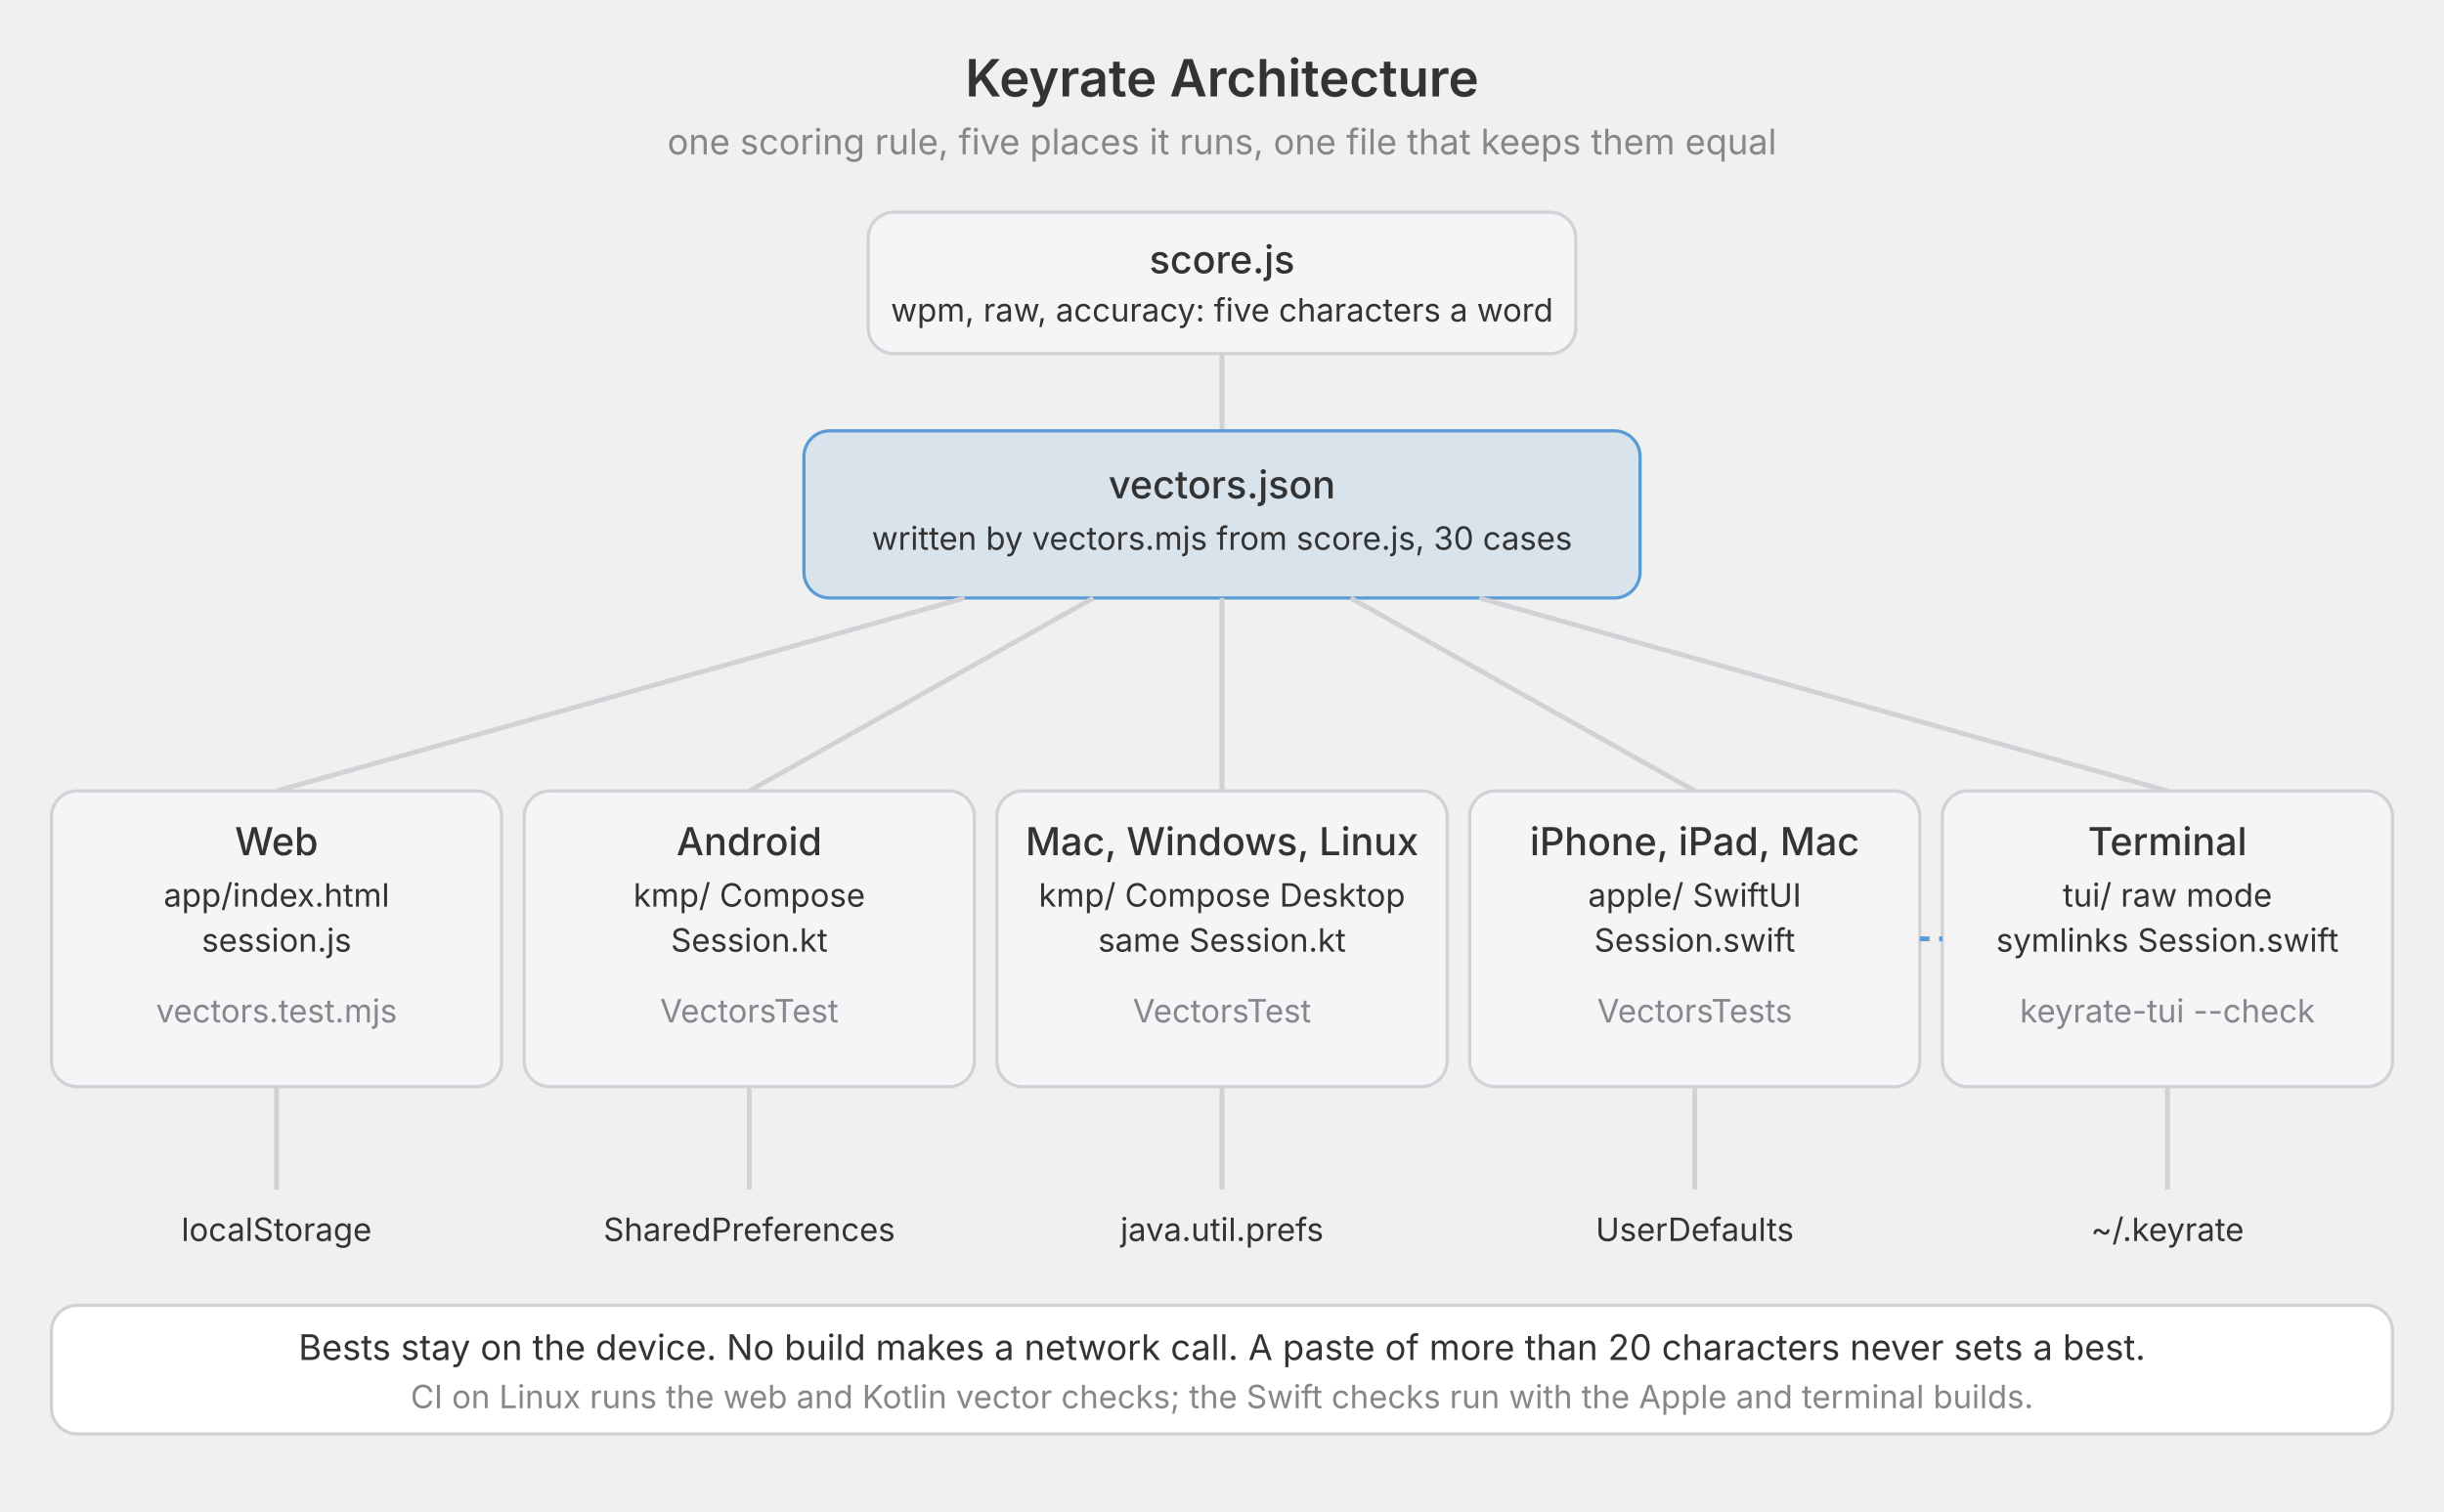
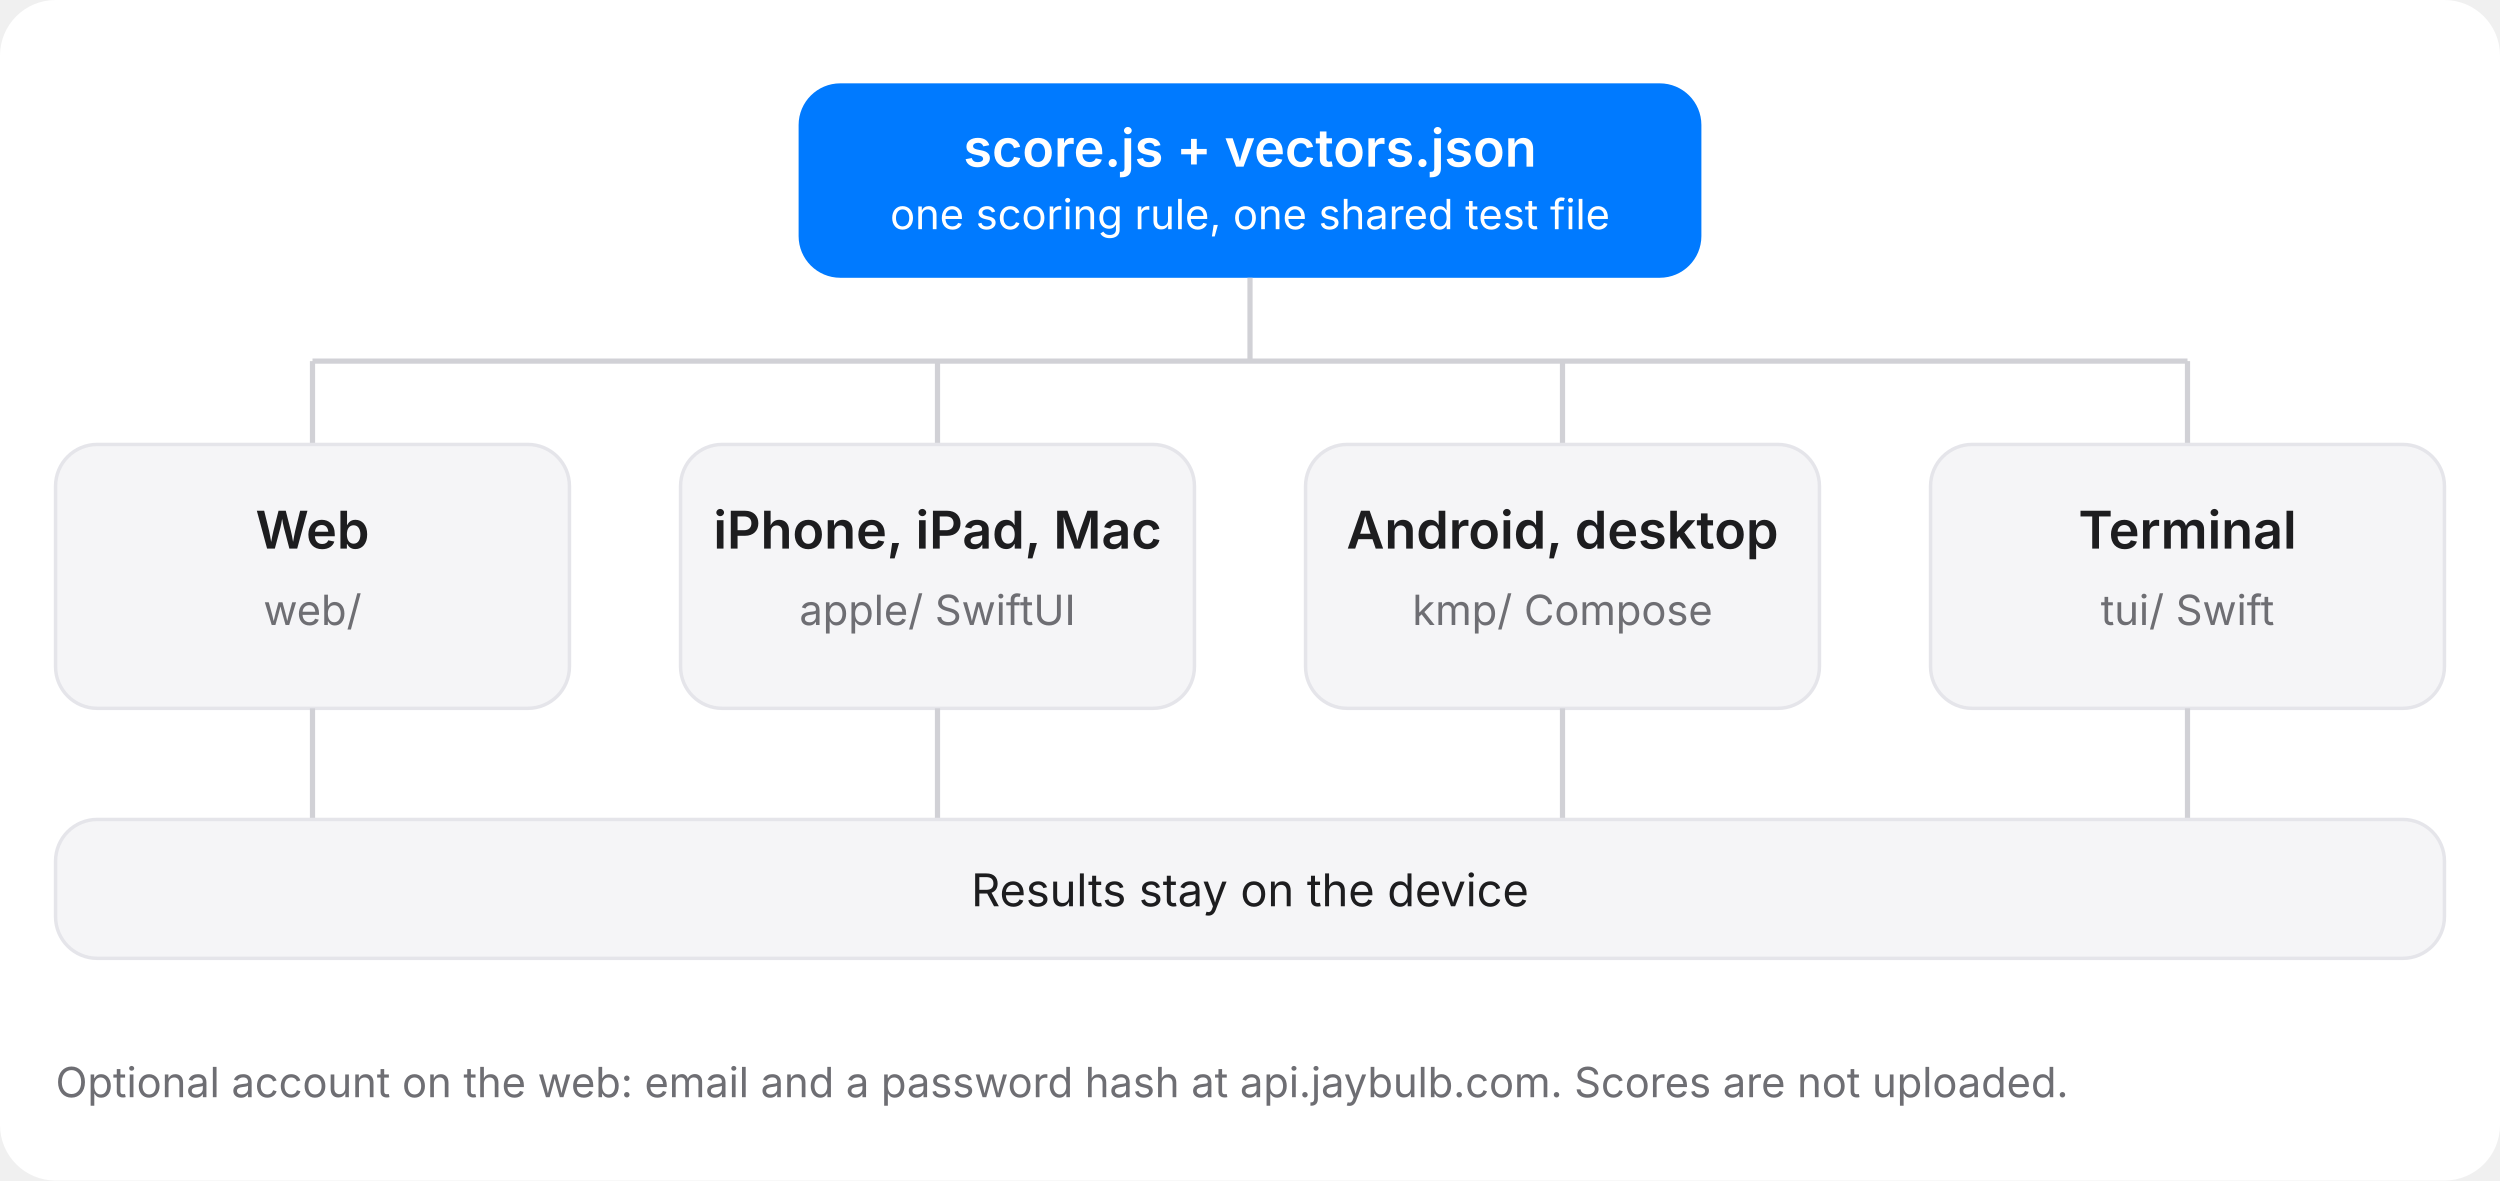
- <svg xmlns="http://www.w3.org/2000/svg" width="760" height="470" viewBox="0 0 760 470" style="background:#fff;font-family:-apple-system,BlinkMacSystemFont,sans-serif">
-   <text x="380" y="30" fill="#333" font-size="16" font-weight="600" text-anchor="middle">Keyrate Architecture</text>
-   <text x="380" y="48" fill="#86868b" font-size="11" text-anchor="middle">one scoring rule, five places it runs, one file that keeps them equal</text>
-   <rect x="270" y="66" width="220" height="44" rx="8" fill="#f5f5f7" stroke="#d1d1d6" />
-   <text x="380" y="85" fill="#333" font-size="12" font-weight="500" text-anchor="middle">score.js</text>
-   <text x="380" y="100" fill="#333" font-size="10" text-anchor="middle">wpm, raw, accuracy: five characters a word</text>
-   <line x1="380" y1="110" x2="380" y2="134" stroke="#d1d1d6" stroke-width="1.5" />
-   <rect x="250" y="134" width="260" height="52" rx="8" fill="#5B9BD5" fill-opacity=".15" stroke="#5B9BD5" />
-   <text x="380" y="155" fill="#333" font-size="12" font-weight="500" text-anchor="middle">vectors.json</text>
-   <text x="380" y="171" fill="#333" font-size="10" text-anchor="middle">written by vectors.mjs from score.js, 30 cases</text>
-   <line x1="300" y1="186" x2="86" y2="246" stroke="#d1d1d6" stroke-width="1.5" />
-   <line x1="340" y1="186" x2="233" y2="246" stroke="#d1d1d6" stroke-width="1.5" />
-   <line x1="380" y1="186" x2="380" y2="246" stroke="#d1d1d6" stroke-width="1.5" />
-   <line x1="420" y1="186" x2="527" y2="246" stroke="#d1d1d6" stroke-width="1.5" />
-   <line x1="460" y1="186" x2="674" y2="246" stroke="#d1d1d6" stroke-width="1.5" />
-   <rect x="16" y="246" width="140" height="92" rx="8" fill="#f5f5f7" stroke="#d1d1d6" />
-   <text x="86" y="266" fill="#333" font-size="12" font-weight="500" text-anchor="middle">Web</text>
-   <text x="86" y="282" fill="#333" font-size="10" text-anchor="middle">app/index.html</text>
-   <text x="86" y="296" fill="#333" font-size="10" text-anchor="middle">session.js</text>
-   <text x="86" y="318" fill="#86868b" font-size="10" text-anchor="middle">vectors.test.mjs</text>
-   <rect x="163" y="246" width="140" height="92" rx="8" fill="#f5f5f7" stroke="#d1d1d6" />
-   <text x="233" y="266" fill="#333" font-size="12" font-weight="500" text-anchor="middle">Android</text>
-   <text x="233" y="282" fill="#333" font-size="10" text-anchor="middle">kmp/ Compose</text>
-   <text x="233" y="296" fill="#333" font-size="10" text-anchor="middle">Session.kt</text>
-   <text x="233" y="318" fill="#86868b" font-size="10" text-anchor="middle">VectorsTest</text>
-   <rect x="310" y="246" width="140" height="92" rx="8" fill="#f5f5f7" stroke="#d1d1d6" />
-   <text x="380" y="266" fill="#333" font-size="12" font-weight="500" text-anchor="middle">Mac, Windows, Linux</text>
-   <text x="380" y="282" fill="#333" font-size="10" text-anchor="middle">kmp/ Compose Desktop</text>
-   <text x="380" y="296" fill="#333" font-size="10" text-anchor="middle">same Session.kt</text>
-   <text x="380" y="318" fill="#86868b" font-size="10" text-anchor="middle">VectorsTest</text>
-   <rect x="457" y="246" width="140" height="92" rx="8" fill="#f5f5f7" stroke="#d1d1d6" />
-   <text x="527" y="266" fill="#333" font-size="12" font-weight="500" text-anchor="middle">iPhone, iPad, Mac</text>
-   <text x="527" y="282" fill="#333" font-size="10" text-anchor="middle">apple/ SwiftUI</text>
-   <text x="527" y="296" fill="#333" font-size="10" text-anchor="middle">Session.swift</text>
-   <text x="527" y="318" fill="#86868b" font-size="10" text-anchor="middle">VectorsTests</text>
-   <rect x="604" y="246" width="140" height="92" rx="8" fill="#f5f5f7" stroke="#d1d1d6" />
-   <text x="674" y="266" fill="#333" font-size="12" font-weight="500" text-anchor="middle">Terminal</text>
-   <text x="674" y="282" fill="#333" font-size="10" text-anchor="middle">tui/ raw mode</text>
-   <text x="674" y="296" fill="#333" font-size="10" text-anchor="middle">symlinks Session.swift</text>
-   <text x="674" y="318" fill="#86868b" font-size="10" text-anchor="middle">keyrate-tui --check</text>
-   <path d="M597 292 H604" stroke="#5B9BD5" stroke-width="1.5" stroke-dasharray="3 3" />
-   <line x1="86" y1="338" x2="86" y2="370" stroke="#d1d1d6" stroke-width="1.5" />
-   <line x1="233" y1="338" x2="233" y2="370" stroke="#d1d1d6" stroke-width="1.5" />
-   <line x1="380" y1="338" x2="380" y2="370" stroke="#d1d1d6" stroke-width="1.5" />
-   <line x1="527" y1="338" x2="527" y2="370" stroke="#d1d1d6" stroke-width="1.5" />
-   <line x1="674" y1="338" x2="674" y2="370" stroke="#d1d1d6" stroke-width="1.5" />
-   <text x="86" y="386" fill="#333" font-size="10" text-anchor="middle">localStorage</text>
-   <text x="233" y="386" fill="#333" font-size="10" text-anchor="middle">SharedPreferences</text>
-   <text x="380" y="386" fill="#333" font-size="10" text-anchor="middle">java.util.prefs</text>
-   <text x="527" y="386" fill="#333" font-size="10" text-anchor="middle">UserDefaults</text>
-   <text x="674" y="386" fill="#333" font-size="10" text-anchor="middle">~/.keyrate</text>
-   <rect x="16" y="406" width="728" height="40" rx="8" fill="#fff" stroke="#d1d1d6" />
-   <text x="380" y="423" fill="#333" font-size="11" text-anchor="middle">Bests stay on the device. No build makes a network call. A paste of more than 20 characters never sets a best.</text>
-   <text x="380" y="438" fill="#86868b" font-size="10" text-anchor="middle">CI on Linux runs the web and Kotlin vector checks; the Swift checks run with the Apple and terminal builds.</text>
+ <svg xmlns="http://www.w3.org/2000/svg" width="720" height="340" viewBox="0 0 720 340" font-family="-apple-system, BlinkMacSystemFont, 'SF Pro Text', Inter, 'Helvetica Neue', Arial, sans-serif">
+   <style>
+   /* web/palette.css: white and cool greys, blue for the one thing to notice; dark follows the viewer */
+   .bg { fill: #fff } .box { fill: #f5f5f7; stroke: #e5e5ea } .key { fill: #007aff } .line { stroke: #d1d1d6; fill: none }
+   .t { fill: #1d1d1f } .s { fill: #6e6e73 } .on { fill: #fff }
+   @media (prefers-color-scheme: dark) {
+     .bg { fill: #0b0b0c } .box { fill: #1c1c1e; stroke: #2c2c2e } .key { fill: #0a84ff } .line { stroke: #3a3a3c }
+     .t { fill: #f5f5f7 } .s { fill: #a1a1a6 }
+   }
+   text { font-size: 13px } .h { font-size: 15px; font-weight: 600 } .sm { font-size: 12px }
+ </style>
+   <rect class="bg" width="720" height="340" rx="16" />
+   <rect class="key" x="230" y="24" width="260" height="56" rx="12" />
+   <text class="on h" x="360" y="48" text-anchor="middle">score.js + vectors.json</text>
+   <text class="on sm" x="360" y="66" text-anchor="middle">one scoring rule, one shared test file</text>
+   <path class="line" stroke-width="1.5" d="M360 80 V104 M90 104 H630 M90 104 V128 M270 104 V128 M450 104 V128 M630 104 V128" />
+   <g>
+     <rect class="box" x="16" y="128" width="148" height="76" rx="12" />
+     <text class="t h" x="90" y="158" text-anchor="middle">Web</text>
+     <text class="s sm" x="90" y="180" text-anchor="middle">web/</text>
+   </g>
+   <g>
+     <rect class="box" x="196" y="128" width="148" height="76" rx="12" />
+     <text class="t h" x="270" y="158" text-anchor="middle">iPhone, iPad, Mac</text>
+     <text class="s sm" x="270" y="180" text-anchor="middle">apple/ SwiftUI</text>
+   </g>
+   <g>
+     <rect class="box" x="376" y="128" width="148" height="76" rx="12" />
+     <text class="t h" x="450" y="158" text-anchor="middle">Android, desktop</text>
+     <text class="s sm" x="450" y="180" text-anchor="middle">kmp/ Compose</text>
+   </g>
+   <g>
+     <rect class="box" x="556" y="128" width="148" height="76" rx="12" />
+     <text class="t h" x="630" y="158" text-anchor="middle">Terminal</text>
+     <text class="s sm" x="630" y="180" text-anchor="middle">tui/ Swift</text>
+   </g>
+   <path class="line" stroke-width="1.5" d="M90 204 V236 M270 204 V236 M450 204 V236 M630 204 V236" />
+   <rect class="box" x="16" y="236" width="688" height="40" rx="12" />
+   <text class="t" x="360" y="261" text-anchor="middle">Results stay on the device</text>
+   <text class="s sm" x="16" y="316">Optional account on the web: email and a password hash at api.jaybulb.com. Scores are not uploaded.</text>
</svg>
